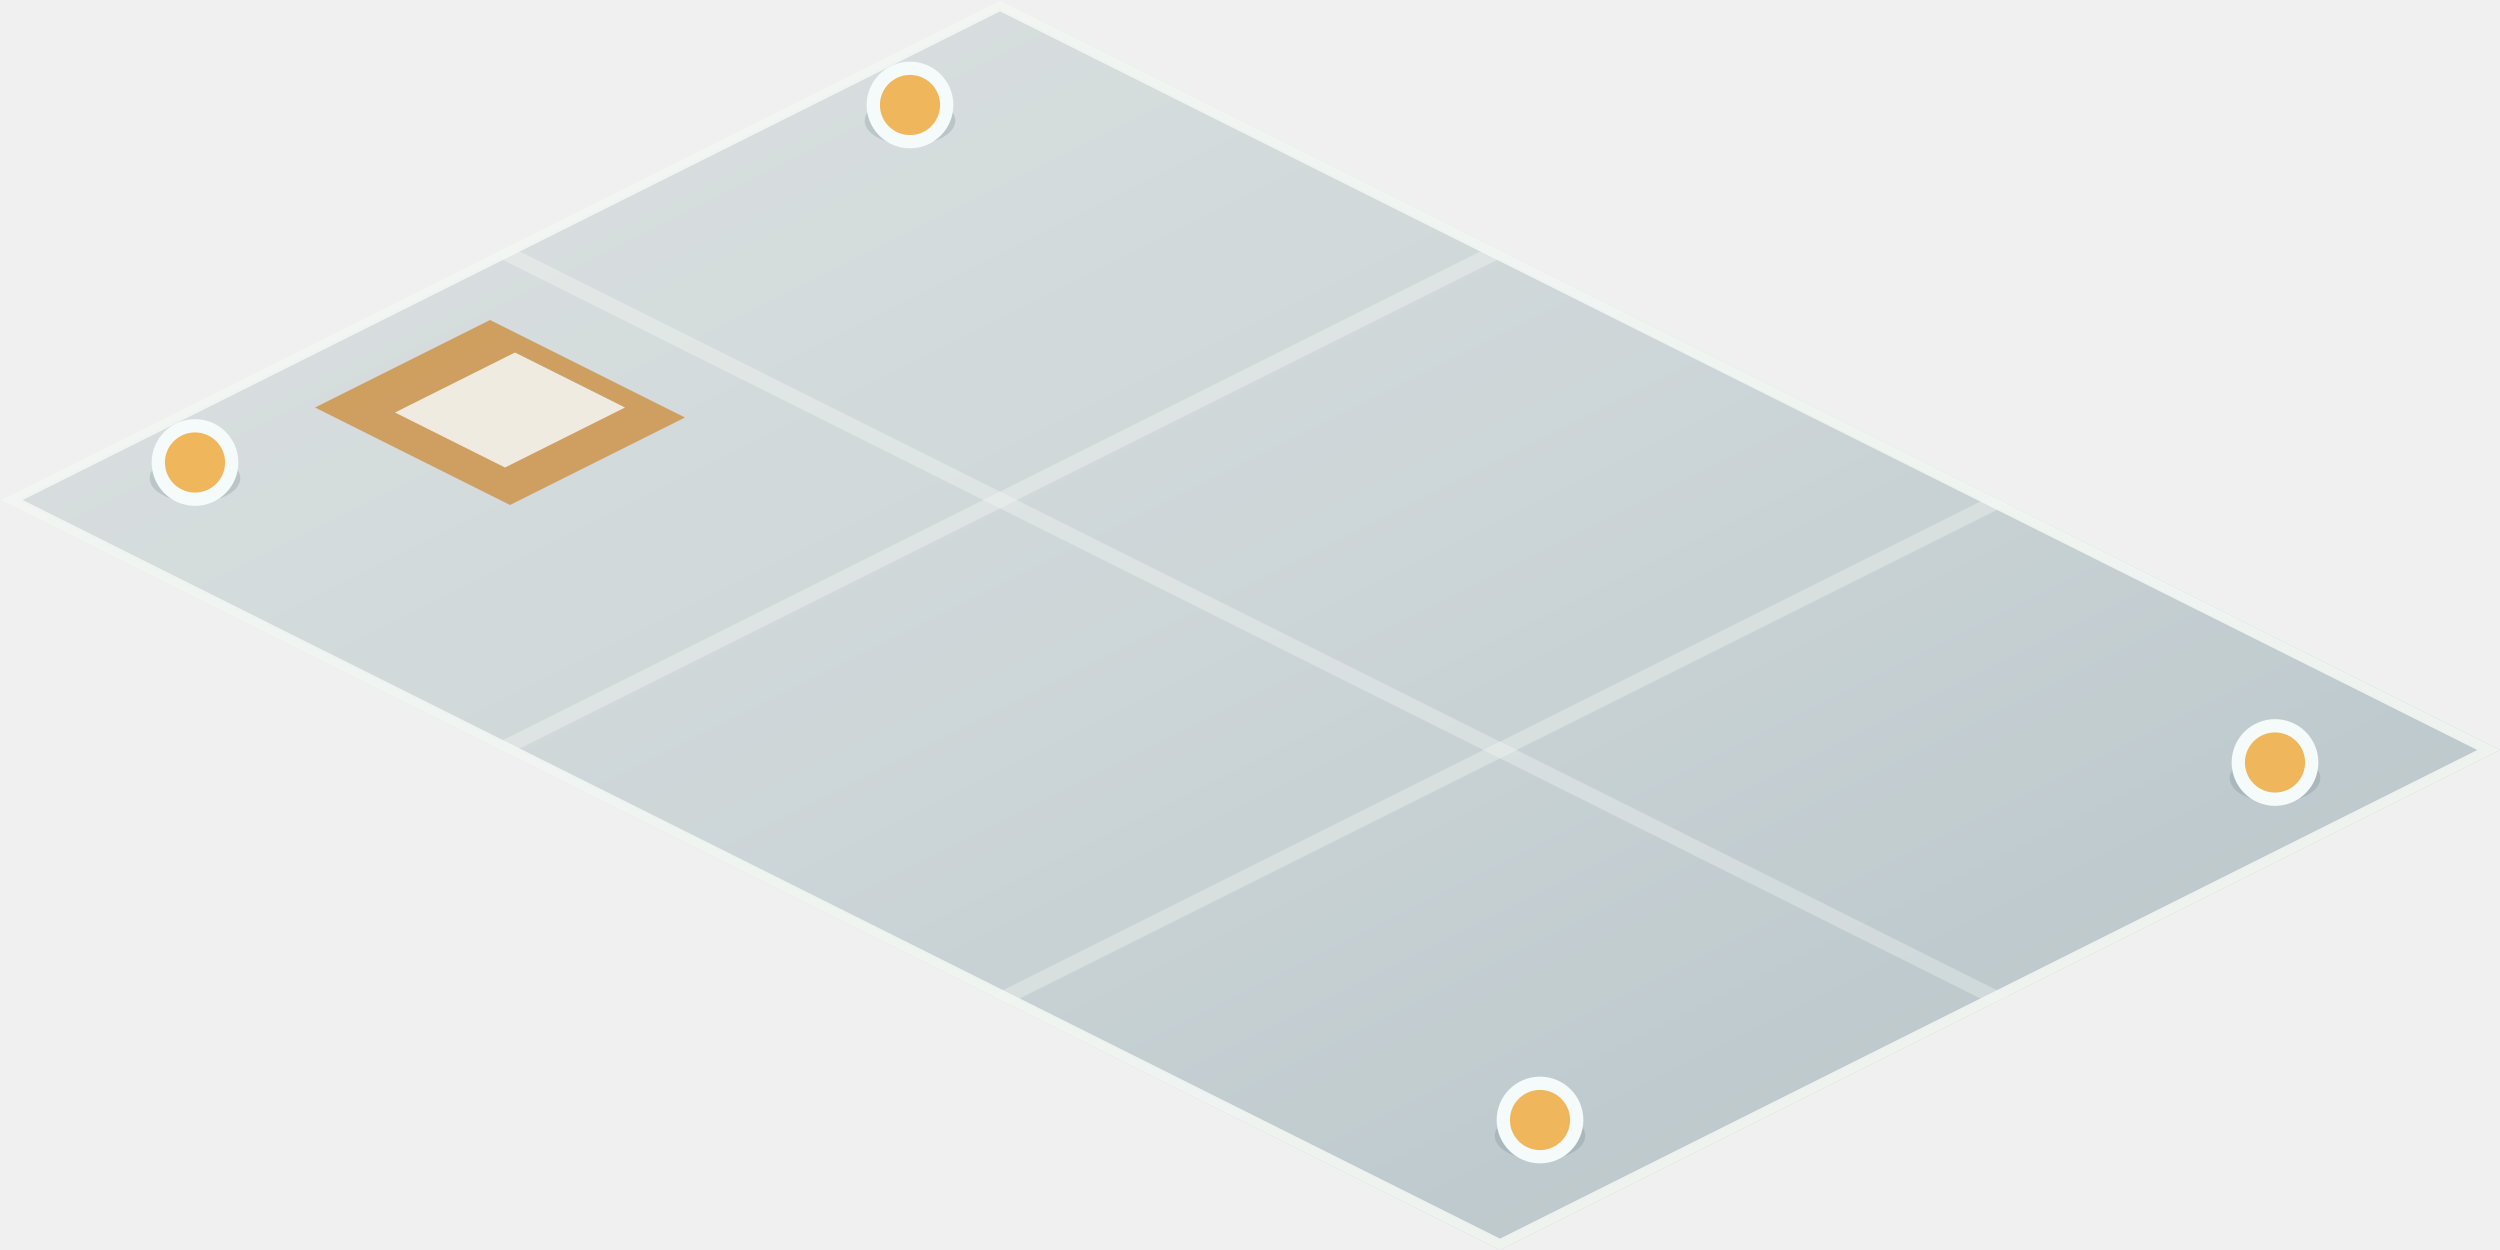
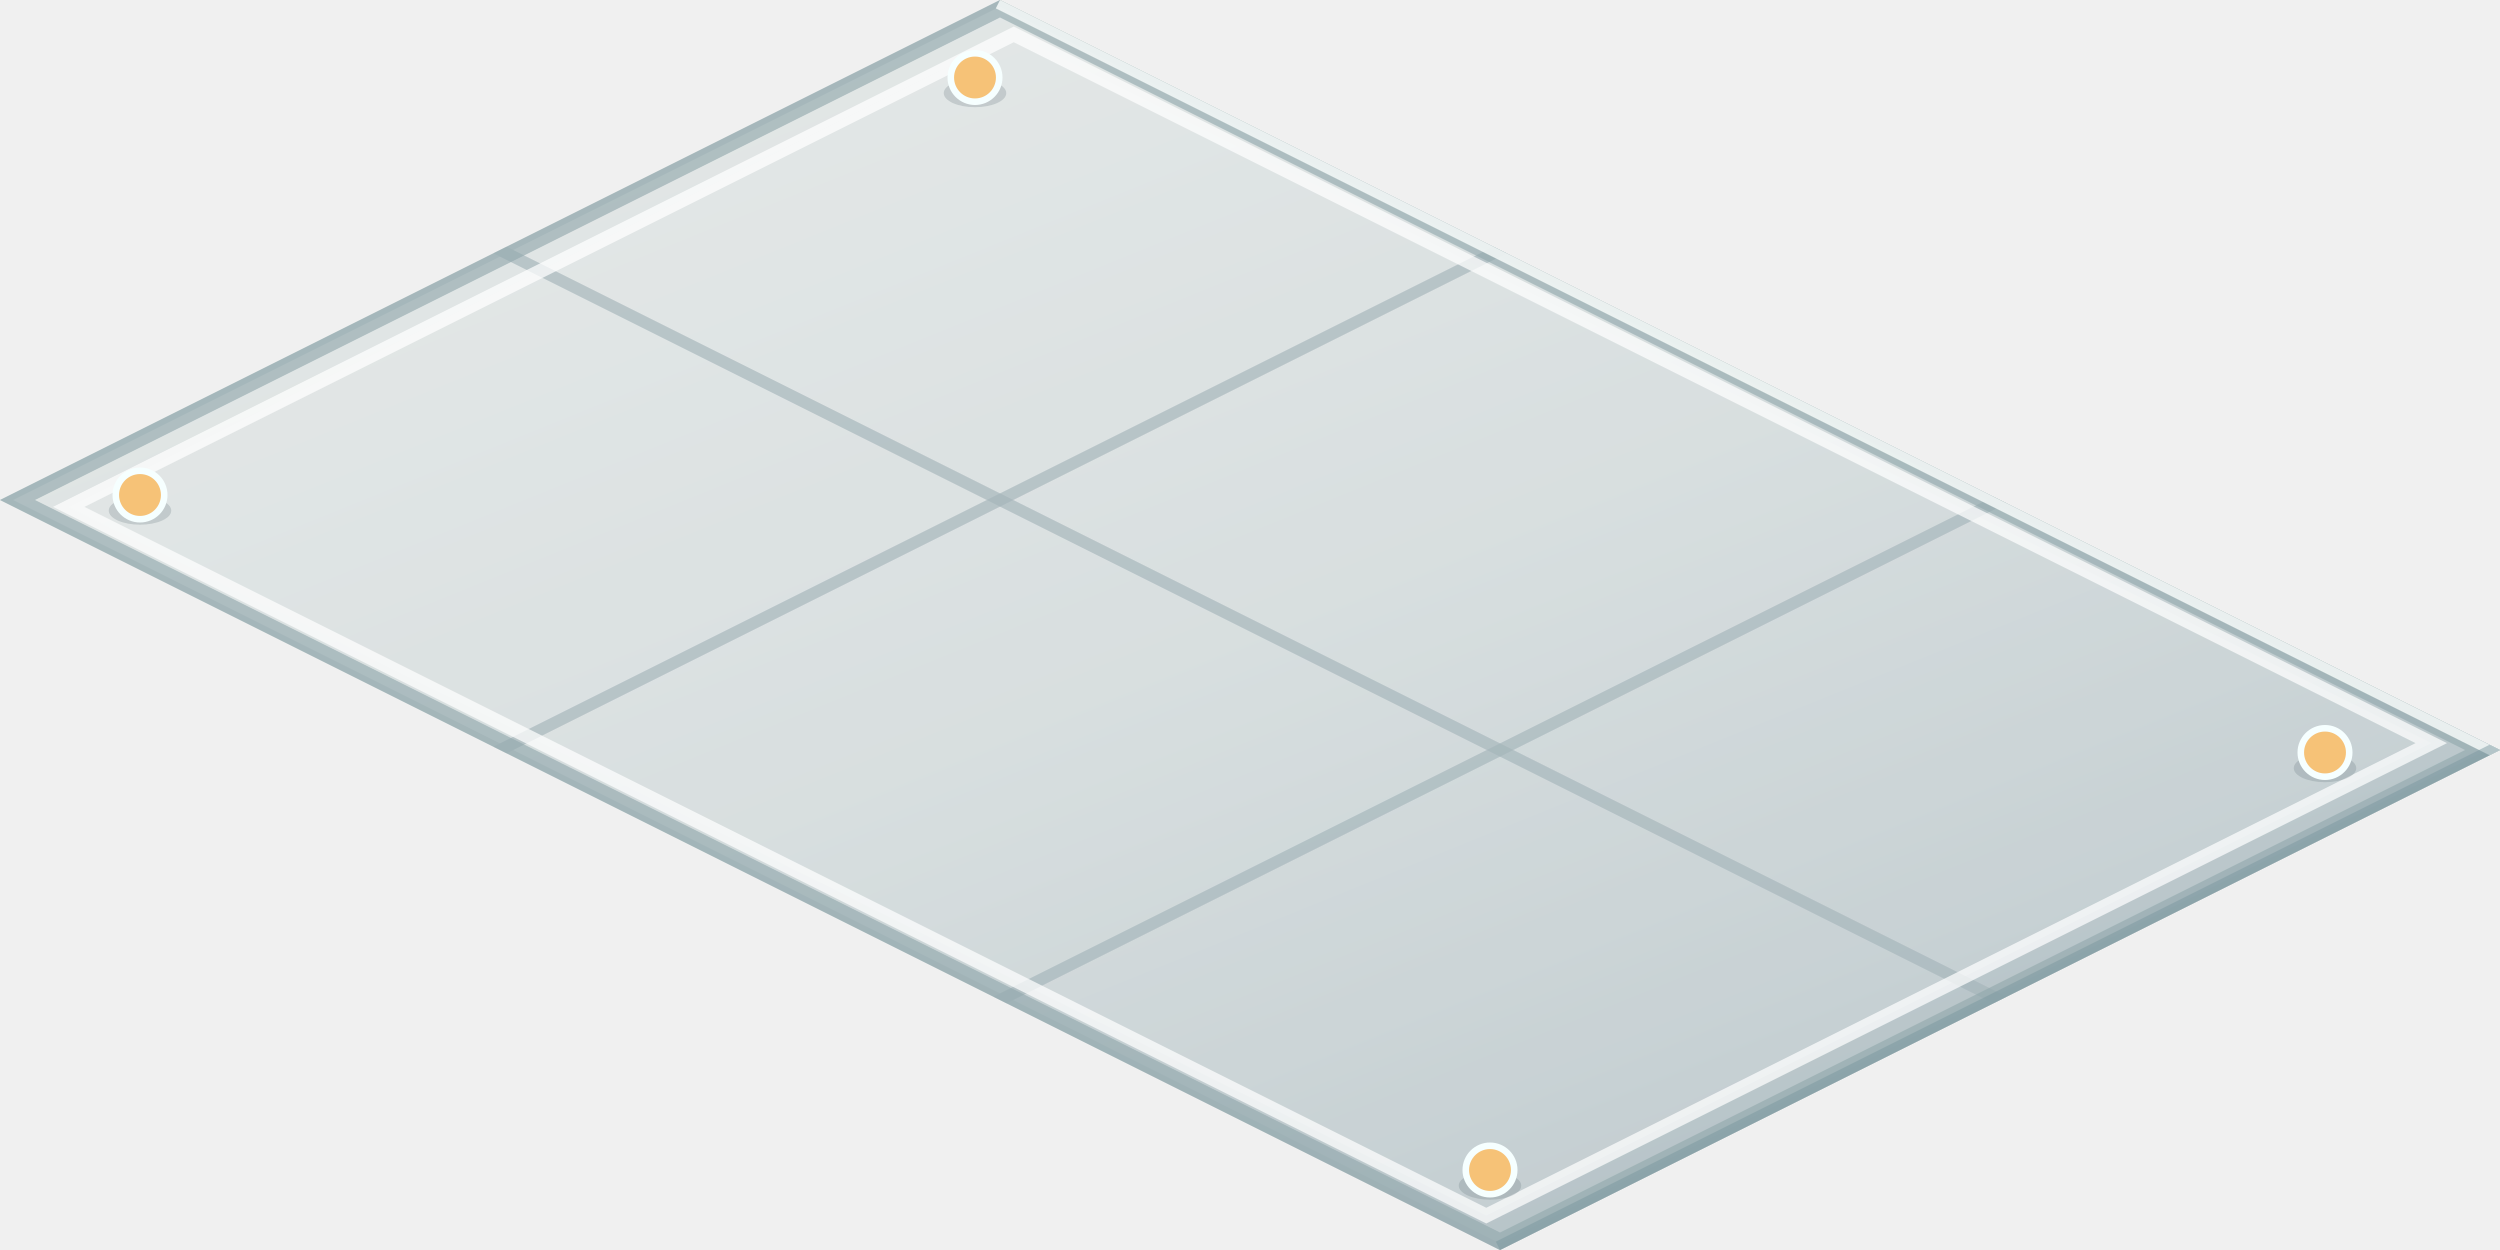
<svg xmlns="http://www.w3.org/2000/svg" width="160" height="80" viewBox="0 0 160 80">
  <defs>
-     <linearGradient id="slab" x1="0" y1="0" x2="1" y2="1">
-       <stop stop-color="#e3e7e6" />
-       <stop offset=".50" stop-color="#cbd4d7" />
-       <stop offset="1" stop-color="#abbac1" />
+     <linearGradient id="paving" x1=".10" y1="0" x2=".91" y2="1">
+       <stop stop-color="#e8ebea" />
+       <stop offset=".50" stop-color="#d3dbdc" />
+       <stop offset="1" stop-color="#abbac0" />
    </linearGradient>
-     <clipPath id="fit">
+     <clipPath id="gridFootprint">
      <polygon points="64.00,0.00 160.00,48.00 96.00,80.00 0.00,32.00" />
    </clipPath>
  </defs>
-   <g clip-path="url(#fit)">
-     <polygon points="64.00,0.00 160.00,48.00 96.00,80.00 0.00,32.00" fill="url(#slab)" />
-     <polygon points="64.00,0.00 96.00,16.00 64.00,32.00 32.00,16.00" fill="#cfd8d9" opacity=".25" stroke="#f0f3f1" stroke-width=".95" />
-     <polygon points="96.00,16.00 128.00,32.00 96.00,48.00 64.00,32.00" fill="#cfd8d9" opacity=".25" stroke="#f0f3f1" stroke-width=".95" />
-     <polygon points="128.00,32.00 160.00,48.00 128.00,64.00 96.00,48.00" fill="#cfd8d9" opacity=".25" stroke="#f0f3f1" stroke-width=".95" />
-     <polygon points="32.00,16.00 64.00,32.00 32.00,48.00 0.00,32.00" fill="#cfd8d9" opacity=".25" stroke="#f0f3f1" stroke-width=".95" />
-     <polygon points="64.00,32.00 96.00,48.00 64.00,64.00 32.00,48.00" fill="#cfd8d9" opacity=".25" stroke="#f0f3f1" stroke-width=".95" />
-     <polygon points="96.00,48.00 128.00,64.00 96.00,80.00 64.00,64.00" fill="#cfd8d9" opacity=".25" stroke="#f0f3f1" stroke-width=".95" />
-     <ellipse cx="58.24" cy="7.72" rx="2.9" ry="1.55" fill="#536a71" opacity=".20" />
-     <circle cx="58.24" cy="6.72" r="2.35" fill="#efb65b" stroke="#f5fbfb" stroke-width=".85" />
-     <ellipse cx="145.60" cy="49.80" rx="2.9" ry="1.55" fill="#536a71" opacity=".20" />
-     <circle cx="145.60" cy="48.80" r="2.35" fill="#efb65b" stroke="#f5fbfb" stroke-width=".85" />
-     <ellipse cx="12.48" cy="30.60" rx="2.9" ry="1.55" fill="#536a71" opacity=".20" />
-     <circle cx="12.48" cy="29.60" r="2.35" fill="#efb65b" stroke="#f5fbfb" stroke-width=".85" />
-     <ellipse cx="98.56" cy="72.68" rx="2.9" ry="1.55" fill="#536a71" opacity=".20" />
-     <circle cx="98.56" cy="71.68" r="2.35" fill="#efb65b" stroke="#f5fbfb" stroke-width=".85" />
-     <polygon points="31.36,20.48 43.84,26.72 32.64,32.32 20.16,26.08" fill="#cc8b37" opacity=".75" />
-     <polygon points="32.96,22.56 40.00,26.08 32.32,29.92 25.28,26.40" fill="#f4f8f7" opacity=".85" />
-     <polygon points="64.00,0.00 160.00,48.00 96.00,80.00 0.00,32.00" fill="none" stroke="#f5f8f5" stroke-width="1.3" opacity=".86" />
+   <g clip-path="url(#gridFootprint)">
+     <polygon points="64.00,0.00 160.00,48.00 96.00,80.00 0.00,32.00" fill="url(#paving)" />
+     <polygon points="64.88,2.20 155.60,47.56 95.12,77.80 4.40,32.44" fill="#e5eae9" opacity=".27" />
+     <polygon points="64.00,0.00 96.00,16.00 64.00,32.00 32.00,16.00" fill="none" stroke="#a6b6bb" stroke-opacity=".42" stroke-width=".75" />
+     <polygon points="96.00,16.00 128.00,32.00 96.00,48.00 64.00,32.00" fill="none" stroke="#a6b6bb" stroke-opacity=".42" stroke-width=".75" />
+     <polygon points="128.00,32.00 160.00,48.00 128.00,64.00 96.00,48.00" fill="none" stroke="#a6b6bb" stroke-opacity=".42" stroke-width=".75" />
+     <polygon points="32.00,16.00 64.00,32.00 32.00,48.00 0.00,32.00" fill="none" stroke="#a6b6bb" stroke-opacity=".42" stroke-width=".75" />
+     <polygon points="64.00,32.00 96.00,48.00 64.00,64.00 32.00,48.00" fill="none" stroke="#a6b6bb" stroke-opacity=".42" stroke-width=".75" />
+     <polygon points="96.00,48.00 128.00,64.00 96.00,80.00 64.00,64.00" fill="none" stroke="#a6b6bb" stroke-opacity=".42" stroke-width=".75" />
+     <polygon points="64.00,0.00 160.00,48.00 96.00,80.00 0.00,32.00" fill="none" stroke="#91a8ad" stroke-width="2" opacity=".63" />
+     <polygon points="64.88,2.20 155.60,47.56 95.12,77.80 4.40,32.44" fill="none" stroke="#ffffff" stroke-width=".9" opacity=".72" />
+     <path d="M64.00,0.00L160.00,48.00" fill="none" stroke="#f9fdfb" stroke-width="1.2" opacity=".82" />
+     <path d="M160.00,48.00L96.00,80.00" fill="none" stroke="#79979e" stroke-width="1.2" opacity=".48" />
+     <ellipse cx="62.40" cy="5.96" rx="2" ry=".9" fill="#66797e" opacity=".25" />
+     <circle cx="62.40" cy="4.96" r="1.55" fill="#f6c277" stroke="#f6ffff" stroke-width=".42" />
+     <ellipse cx="148.80" cy="49.16" rx="2" ry=".9" fill="#66797e" opacity=".25" />
+     <circle cx="148.80" cy="48.16" r="1.55" fill="#f6c277" stroke="#f6ffff" stroke-width=".42" />
+     <ellipse cx="8.96" cy="32.68" rx="2" ry=".9" fill="#66797e" opacity=".25" />
+     <circle cx="8.96" cy="31.68" r="1.55" fill="#f6c277" stroke="#f6ffff" stroke-width=".42" />
+     <ellipse cx="95.36" cy="75.88" rx="2" ry=".9" fill="#66797e" opacity=".25" />
+     <circle cx="95.36" cy="74.88" r="1.55" fill="#f6c277" stroke="#f6ffff" stroke-width=".42" />
  </g>
</svg>
